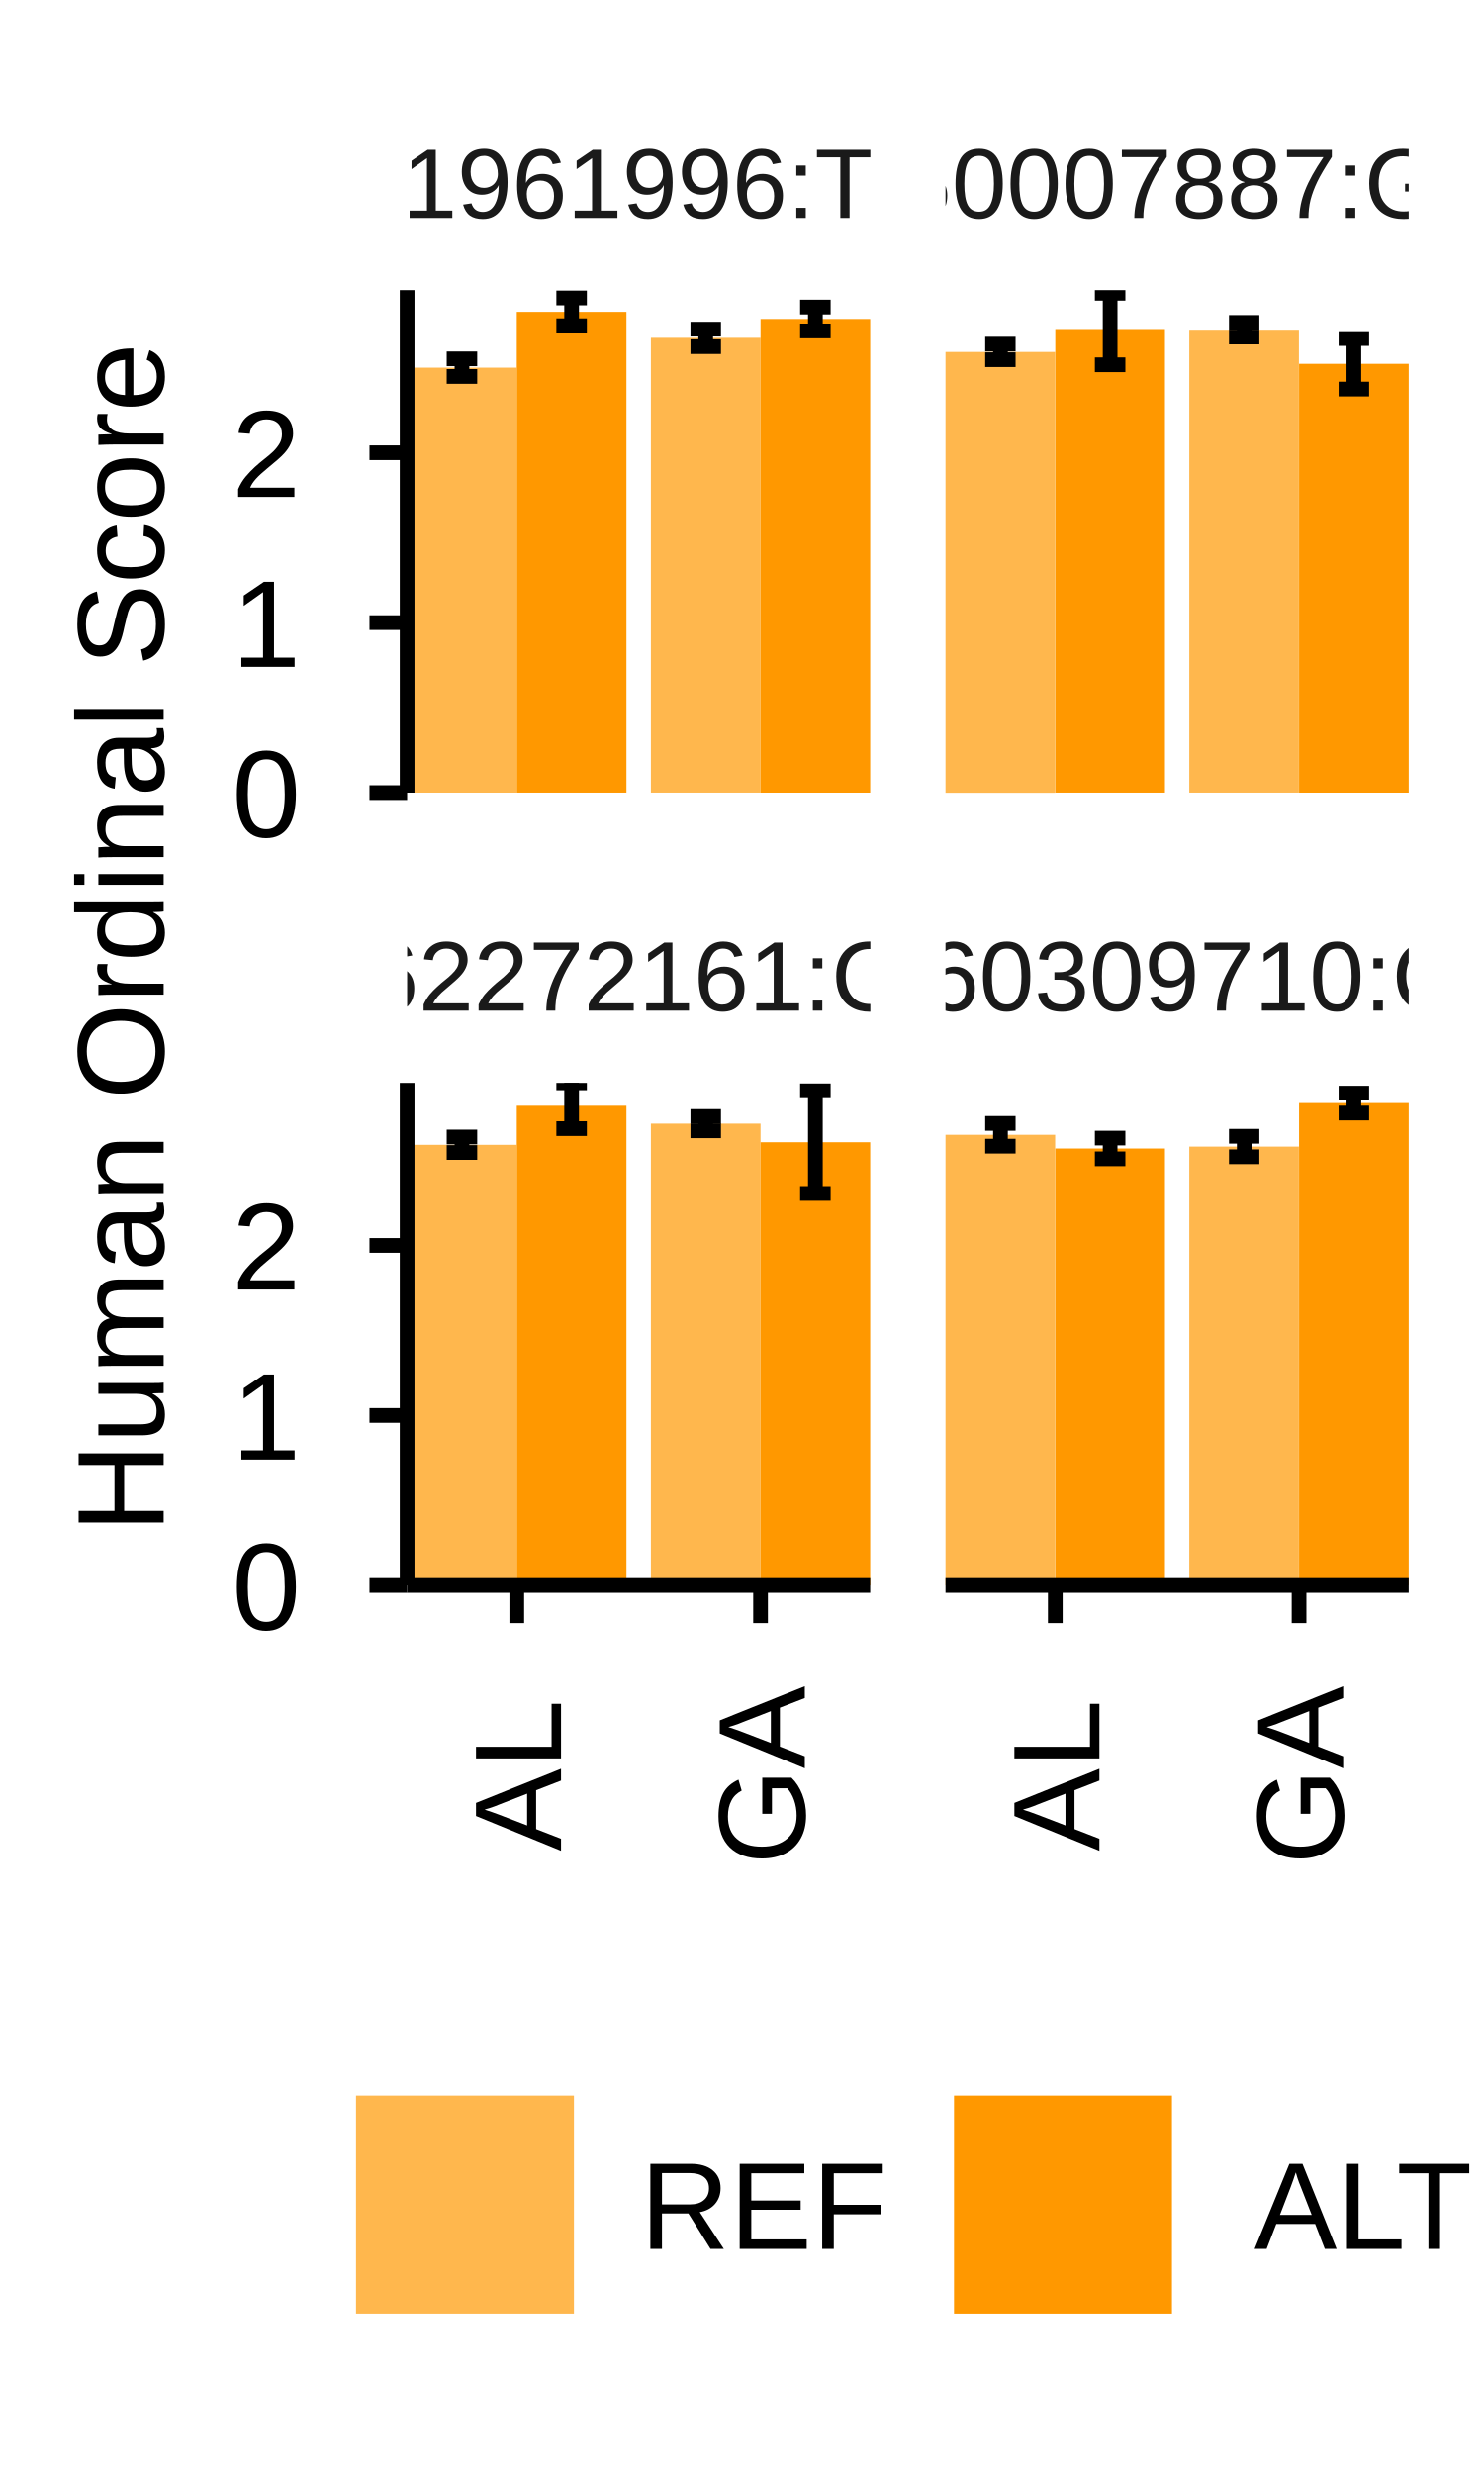
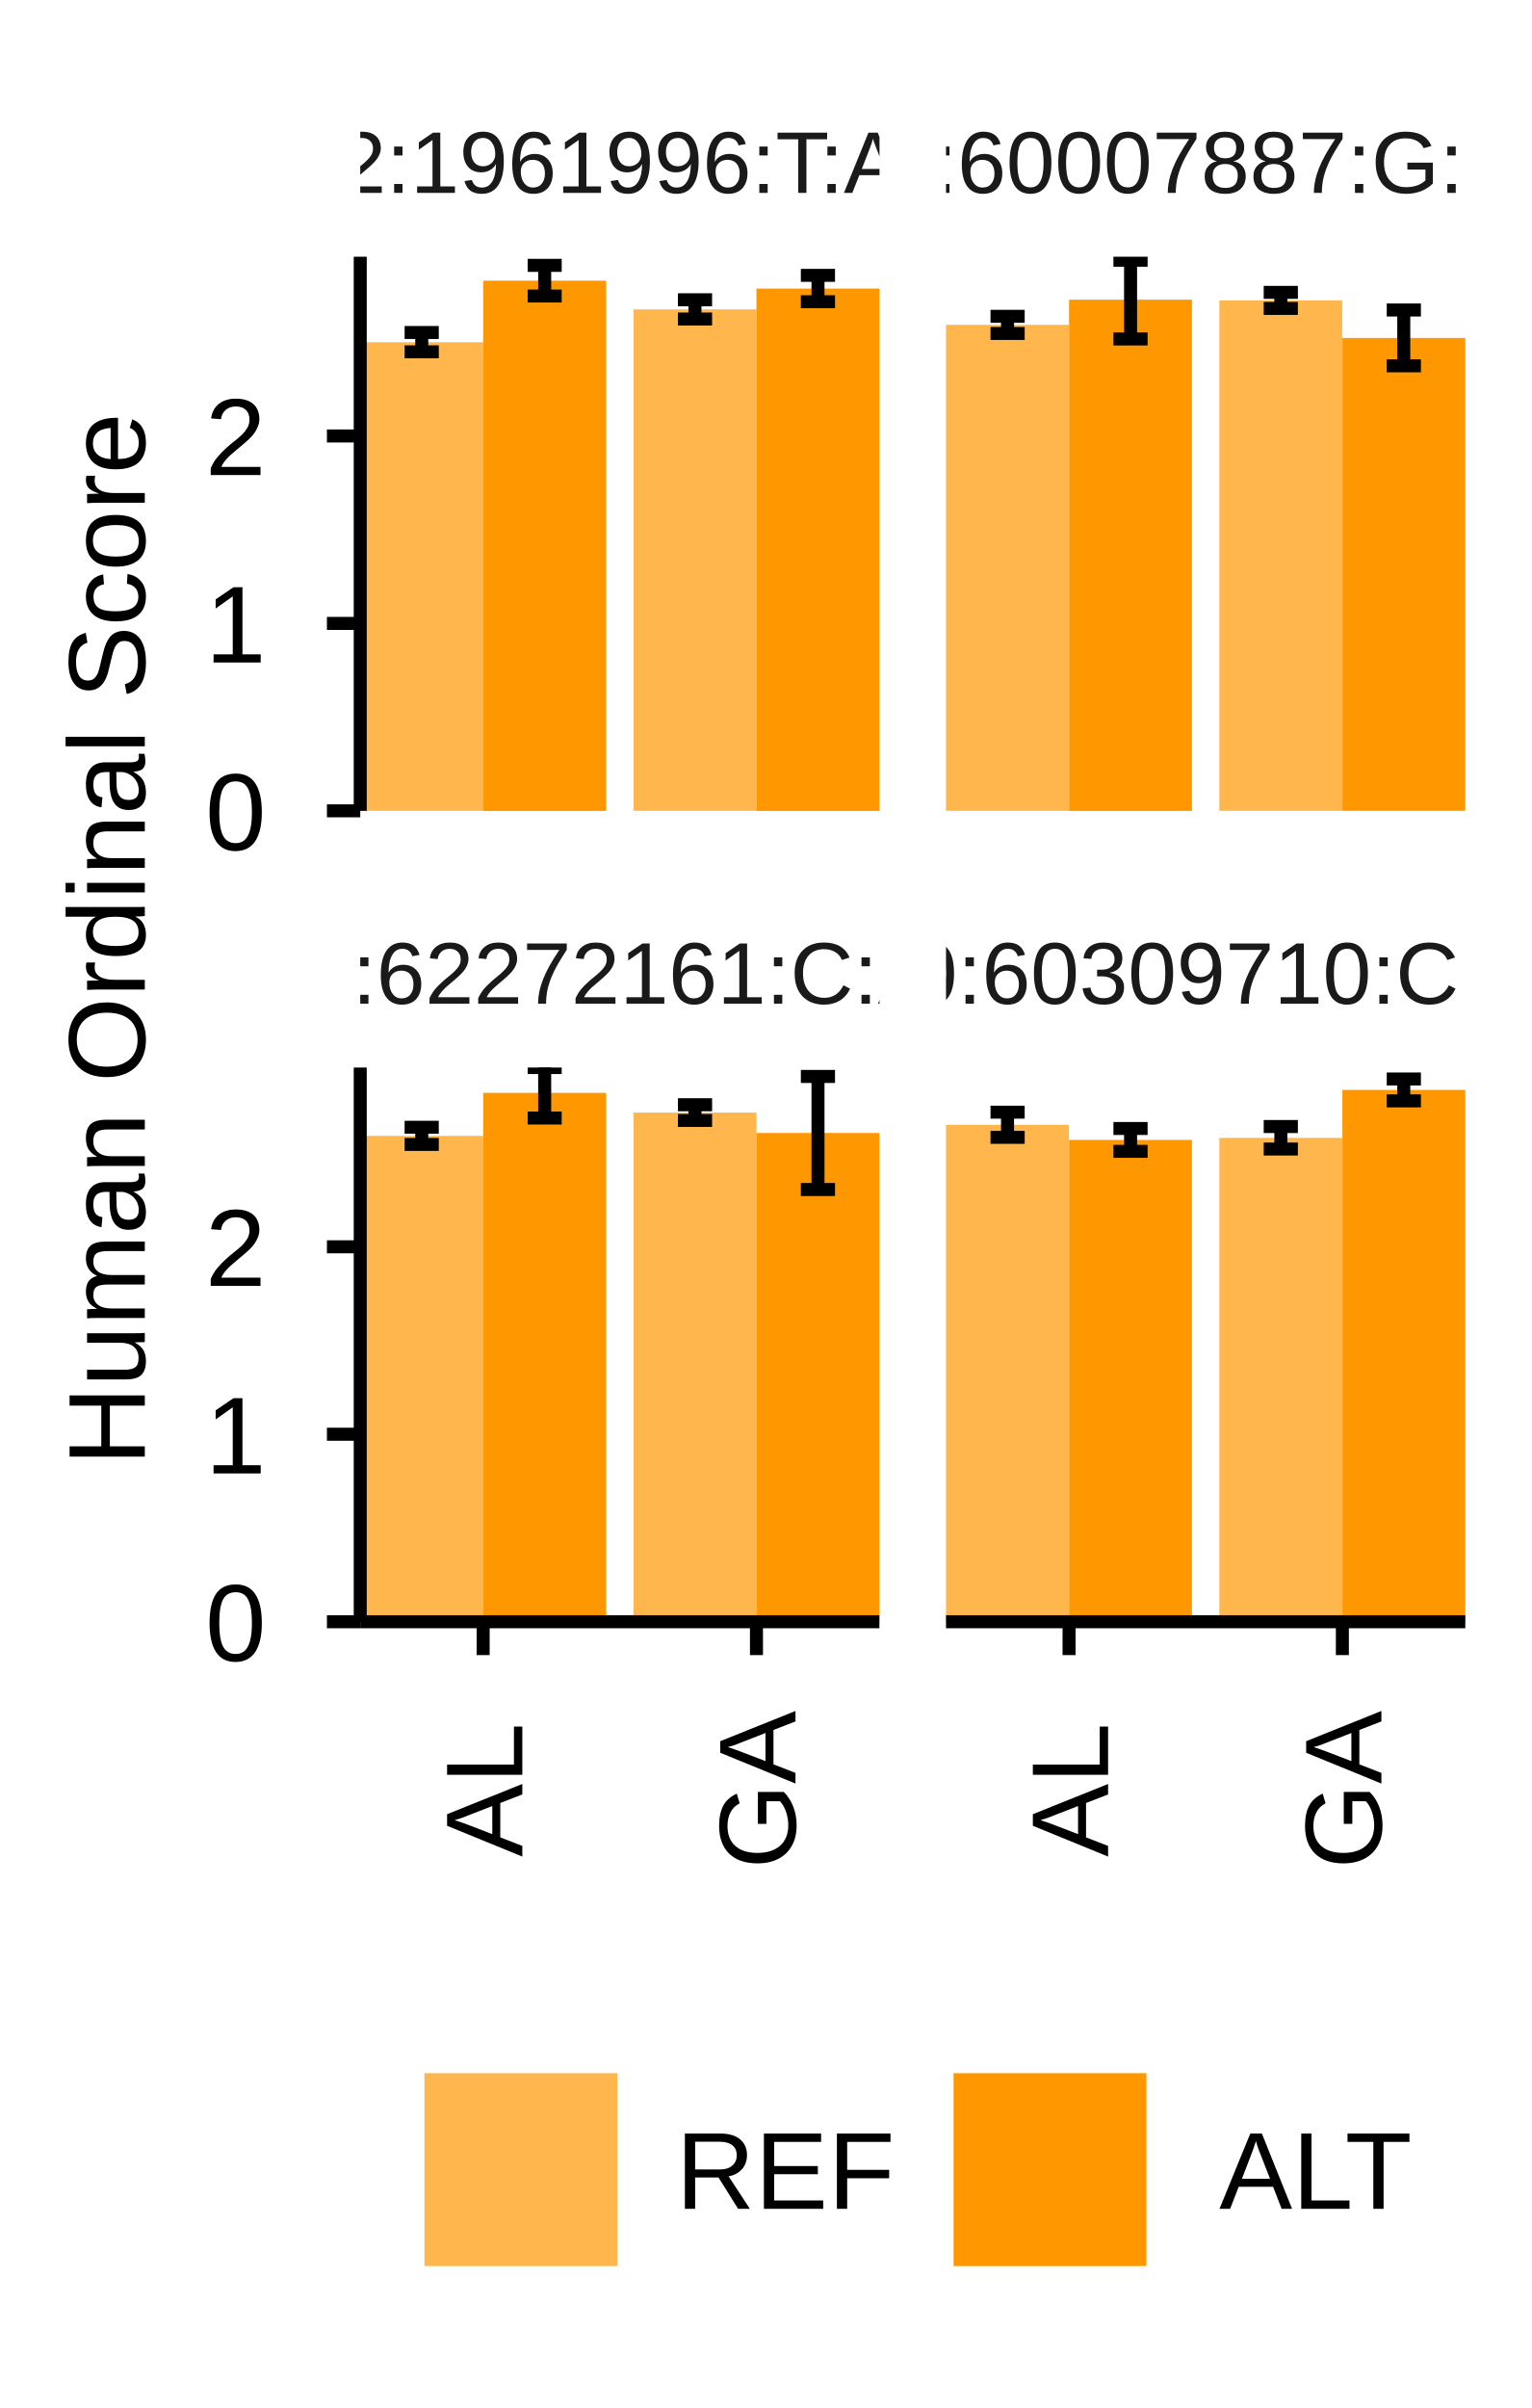
- <svg xmlns="http://www.w3.org/2000/svg" class="svglite" width="108.00pt" height="180.00pt" viewBox="0 0 108.00 180.00">
+ <svg xmlns="http://www.w3.org/2000/svg" class="svglite" width="126.00pt" height="198.00pt" viewBox="0 0 126.00 198.00">
  <defs>
    <style type="text/css">
    .svglite line, .svglite polyline, .svglite polygon, .svglite path, .svglite rect, .svglite circle {
      fill: none;
      stroke: #000000;
      stroke-linecap: round;
      stroke-linejoin: round;
      stroke-miterlimit: 10.00;
    }
    .svglite text {
      white-space: pre;
    }
  </style>
  </defs>
  <rect width="100%" height="100%" style="stroke: none; fill: #FFFFFF;" />
  <defs>
-     <clipPath id="cpMC4wMHwxMDguMDB8MC4wMHwxODAuMDA=">
-       <rect x="0.00" y="0.00" width="108.00" height="180.00" />
+     <clipPath id="cpMC4wMHwxMjYuMDB8MC4wMHwxOTguMDA=">
+       <rect x="0.00" y="0.00" width="126.00" height="198.00" />
    </clipPath>
  </defs>
-   <g clip-path="url(#cpMC4wMHwxMDguMDB8MC4wMHwxODAuMDA=)">
-     <rect x="0.00" y="0" width="108.00" height="180.00" style="stroke-width: 1.07; stroke: none; fill: #FFFFFF;" />
+   <g clip-path="url(#cpMC4wMHwxMjYuMDB8MC4wMHwxOTguMDA=)">
+     <rect x="0.00" y="-0" width="126.00" height="198.00" style="stroke-width: 1.07; stroke: none; fill: #FFFFFF;" />
  </g>
  <defs>
-     <clipPath id="cpMjkuNjN8NjMuMzN8MjEuMTF8NTcuNjc=">
-       <rect x="29.63" y="21.11" width="33.71" height="36.57" />
+     <clipPath id="cpMjkuNjN8NzIuMzN8MjEuMTF8NjYuNjc=">
+       <rect x="29.63" y="21.11" width="42.71" height="45.57" />
    </clipPath>
  </defs>
-   <g clip-path="url(#cpMjkuNjN8NjMuMzN8MjEuMTF8NTcuNjc=)">
-     <rect x="29.63" y="26.75" width="7.98" height="30.92" style="stroke-width: 1.07; stroke: none; stroke-linecap: butt; stroke-linejoin: miter; fill: #FFB74D;" />
-     <rect x="47.37" y="24.58" width="7.98" height="33.09" style="stroke-width: 1.07; stroke: none; stroke-linecap: butt; stroke-linejoin: miter; fill: #FFB74D;" />
-     <rect x="37.61" y="22.69" width="7.98" height="34.98" style="stroke-width: 1.07; stroke: none; stroke-linecap: butt; stroke-linejoin: miter; fill: #FF9800;" />
-     <rect x="55.35" y="23.21" width="7.98" height="34.46" style="stroke-width: 1.07; stroke: none; stroke-linecap: butt; stroke-linejoin: miter; fill: #FF9800;" />
-     <polyline points="32.51,26.11 34.73,26.11 " style="stroke-width: 1.07; stroke-linecap: butt;" />
-     <polyline points="33.62,26.11 33.62,27.39 " style="stroke-width: 1.07; stroke-linecap: butt;" />
-     <polyline points="32.51,27.39 34.73,27.39 " style="stroke-width: 1.07; stroke-linecap: butt;" />
-     <polyline points="50.25,23.95 52.47,23.95 " style="stroke-width: 1.07; stroke-linecap: butt;" />
-     <polyline points="51.36,23.95 51.36,25.22 " style="stroke-width: 1.07; stroke-linecap: butt;" />
-     <polyline points="50.25,25.22 52.47,25.22 " style="stroke-width: 1.07; stroke-linecap: butt;" />
-     <polyline points="40.49,21.68 42.71,21.68 " style="stroke-width: 1.07; stroke-linecap: butt;" />
-     <polyline points="41.60,21.68 41.60,23.70 " style="stroke-width: 1.07; stroke-linecap: butt;" />
-     <polyline points="40.49,23.70 42.71,23.70 " style="stroke-width: 1.07; stroke-linecap: butt;" />
-     <polyline points="58.23,22.34 60.45,22.34 " style="stroke-width: 1.07; stroke-linecap: butt;" />
-     <polyline points="59.34,22.34 59.34,24.08 " style="stroke-width: 1.07; stroke-linecap: butt;" />
-     <polyline points="58.23,24.08 60.45,24.08 " style="stroke-width: 1.07; stroke-linecap: butt;" />
+   <g clip-path="url(#cpMjkuNjN8NzIuMzN8MjEuMTF8NjYuNjc=)">
+     <rect x="29.63" y="28.14" width="10.11" height="38.53" style="stroke-width: 1.07; stroke: none; stroke-linecap: butt; stroke-linejoin: miter; fill: #FFB74D;" />
+     <rect x="52.11" y="25.44" width="10.11" height="41.23" style="stroke-width: 1.07; stroke: none; stroke-linecap: butt; stroke-linejoin: miter; fill: #FFB74D;" />
+     <rect x="39.74" y="23.08" width="10.11" height="43.60" style="stroke-width: 1.07; stroke: none; stroke-linecap: butt; stroke-linejoin: miter; fill: #FF9800;" />
+     <rect x="62.22" y="23.73" width="10.11" height="42.95" style="stroke-width: 1.07; stroke: none; stroke-linecap: butt; stroke-linejoin: miter; fill: #FF9800;" />
+     <polyline points="33.28,27.34 36.09,27.34 " style="stroke-width: 1.07; stroke-linecap: butt;" />
+     <polyline points="34.69,27.34 34.69,28.93 " style="stroke-width: 1.07; stroke-linecap: butt;" />
+     <polyline points="33.28,28.93 36.09,28.93 " style="stroke-width: 1.07; stroke-linecap: butt;" />
+     <polyline points="55.76,24.65 58.57,24.65 " style="stroke-width: 1.07; stroke-linecap: butt;" />
+     <polyline points="57.16,24.65 57.16,26.23 " style="stroke-width: 1.07; stroke-linecap: butt;" />
+     <polyline points="55.76,26.23 58.57,26.23 " style="stroke-width: 1.07; stroke-linecap: butt;" />
+     <polyline points="43.40,21.82 46.20,21.82 " style="stroke-width: 1.07; stroke-linecap: butt;" />
+     <polyline points="44.80,21.82 44.80,24.34 " style="stroke-width: 1.07; stroke-linecap: butt;" />
+     <polyline points="43.40,24.34 46.20,24.34 " style="stroke-width: 1.07; stroke-linecap: butt;" />
+     <polyline points="65.87,22.64 68.68,22.64 " style="stroke-width: 1.07; stroke-linecap: butt;" />
+     <polyline points="67.28,22.64 67.28,24.81 " style="stroke-width: 1.07; stroke-linecap: butt;" />
+     <polyline points="65.87,24.81 68.68,24.81 " style="stroke-width: 1.07; stroke-linecap: butt;" />
  </g>
-   <g clip-path="url(#cpMC4wMHwxMDguMDB8MC4wMHwxODAuMDA=)">
+   <g clip-path="url(#cpMC4wMHwxMjYuMDB8MC4wMHwxOTguMDA=)">
</g>
  <defs>
-     <clipPath id="cpMjkuNjN8NjMuMzN8NzguNzh8MTE1LjM1">
-       <rect x="29.63" y="78.78" width="33.71" height="36.57" />
+     <clipPath id="cpMjkuNjN8NzIuMzN8ODcuNzh8MTMzLjM1">
+       <rect x="29.63" y="87.78" width="42.71" height="45.57" />
    </clipPath>
  </defs>
-   <g clip-path="url(#cpMjkuNjN8NjMuMzN8NzguNzh8MTE1LjM1)">
-     <rect x="29.63" y="83.29" width="7.98" height="32.06" style="stroke-width: 1.07; stroke: none; stroke-linecap: butt; stroke-linejoin: miter; fill: #FFB74D;" />
-     <rect x="47.37" y="81.75" width="7.98" height="33.60" style="stroke-width: 1.07; stroke: none; stroke-linecap: butt; stroke-linejoin: miter; fill: #FFB74D;" />
-     <rect x="37.61" y="80.45" width="7.98" height="34.90" style="stroke-width: 1.07; stroke: none; stroke-linecap: butt; stroke-linejoin: miter; fill: #FF9800;" />
-     <rect x="55.35" y="83.10" width="7.98" height="32.25" style="stroke-width: 1.07; stroke: none; stroke-linecap: butt; stroke-linejoin: miter; fill: #FF9800;" />
-     <polyline points="32.51,82.72 34.73,82.72 " style="stroke-width: 1.07; stroke-linecap: butt;" />
-     <polyline points="33.62,82.72 33.62,83.85 " style="stroke-width: 1.07; stroke-linecap: butt;" />
-     <polyline points="32.51,83.85 34.73,83.85 " style="stroke-width: 1.07; stroke-linecap: butt;" />
-     <polyline points="50.25,81.23 52.47,81.23 " style="stroke-width: 1.07; stroke-linecap: butt;" />
-     <polyline points="51.36,81.23 51.36,82.27 " style="stroke-width: 1.07; stroke-linecap: butt;" />
-     <polyline points="50.25,82.27 52.47,82.27 " style="stroke-width: 1.07; stroke-linecap: butt;" />
-     <polyline points="40.49,78.78 42.71,78.78 " style="stroke-width: 1.07; stroke-linecap: butt;" />
-     <polyline points="41.60,78.78 41.60,82.11 " style="stroke-width: 1.07; stroke-linecap: butt;" />
-     <polyline points="40.49,82.11 42.71,82.11 " style="stroke-width: 1.07; stroke-linecap: butt;" />
-     <polyline points="58.23,79.36 60.45,79.36 " style="stroke-width: 1.07; stroke-linecap: butt;" />
-     <polyline points="59.34,79.36 59.34,86.83 " style="stroke-width: 1.07; stroke-linecap: butt;" />
-     <polyline points="58.23,86.83 60.45,86.83 " style="stroke-width: 1.07; stroke-linecap: butt;" />
+   <g clip-path="url(#cpMjkuNjN8NzIuMzN8ODcuNzh8MTMzLjM1)">
+     <rect x="29.63" y="93.40" width="10.11" height="39.95" style="stroke-width: 1.07; stroke: none; stroke-linecap: butt; stroke-linejoin: miter; fill: #FFB74D;" />
+     <rect x="52.11" y="91.48" width="10.11" height="41.86" style="stroke-width: 1.07; stroke: none; stroke-linecap: butt; stroke-linejoin: miter; fill: #FFB74D;" />
+     <rect x="39.74" y="89.86" width="10.11" height="43.49" style="stroke-width: 1.07; stroke: none; stroke-linecap: butt; stroke-linejoin: miter; fill: #FF9800;" />
+     <rect x="62.22" y="93.16" width="10.11" height="40.19" style="stroke-width: 1.07; stroke: none; stroke-linecap: butt; stroke-linejoin: miter; fill: #FF9800;" />
+     <polyline points="33.28,92.69 36.09,92.69 " style="stroke-width: 1.07; stroke-linecap: butt;" />
+     <polyline points="34.69,92.69 34.69,94.10 " style="stroke-width: 1.07; stroke-linecap: butt;" />
+     <polyline points="33.28,94.10 36.09,94.10 " style="stroke-width: 1.07; stroke-linecap: butt;" />
+     <polyline points="55.76,90.84 58.57,90.84 " style="stroke-width: 1.07; stroke-linecap: butt;" />
+     <polyline points="57.16,90.84 57.16,92.13 " style="stroke-width: 1.07; stroke-linecap: butt;" />
+     <polyline points="55.76,92.13 58.57,92.13 " style="stroke-width: 1.07; stroke-linecap: butt;" />
+     <polyline points="43.40,87.78 46.20,87.78 " style="stroke-width: 1.07; stroke-linecap: butt;" />
+     <polyline points="44.80,87.78 44.80,91.93 " style="stroke-width: 1.07; stroke-linecap: butt;" />
+     <polyline points="43.40,91.93 46.20,91.93 " style="stroke-width: 1.07; stroke-linecap: butt;" />
+     <polyline points="65.87,88.51 68.68,88.51 " style="stroke-width: 1.07; stroke-linecap: butt;" />
+     <polyline points="67.28,88.51 67.28,97.81 " style="stroke-width: 1.07; stroke-linecap: butt;" />
+     <polyline points="65.87,97.81 68.68,97.81 " style="stroke-width: 1.07; stroke-linecap: butt;" />
  </g>
-   <g clip-path="url(#cpMC4wMHwxMDguMDB8MC4wMHwxODAuMDA=)">
+   <g clip-path="url(#cpMC4wMHwxMjYuMDB8MC4wMHwxOTguMDA=)">
</g>
  <defs>
-     <clipPath id="cpNjguODF8MTAyLjUyfDIxLjExfDU3LjY3">
-       <rect x="68.81" y="21.11" width="33.71" height="36.57" />
+     <clipPath id="cpNzcuODF8MTIwLjUyfDIxLjExfDY2LjY3">
+       <rect x="77.81" y="21.11" width="42.71" height="45.57" />
    </clipPath>
  </defs>
-   <g clip-path="url(#cpNjguODF8MTAyLjUyfDIxLjExfDU3LjY3)">
-     <rect x="68.81" y="25.61" width="7.98" height="32.07" style="stroke-width: 1.07; stroke: none; stroke-linecap: butt; stroke-linejoin: miter; fill: #FFB74D;" />
-     <rect x="86.55" y="23.99" width="7.98" height="33.68" style="stroke-width: 1.07; stroke: none; stroke-linecap: butt; stroke-linejoin: miter; fill: #FFB74D;" />
-     <rect x="76.80" y="23.94" width="7.98" height="33.73" style="stroke-width: 1.07; stroke: none; stroke-linecap: butt; stroke-linejoin: miter; fill: #FF9800;" />
-     <rect x="94.54" y="26.47" width="7.98" height="31.20" style="stroke-width: 1.07; stroke: none; stroke-linecap: butt; stroke-linejoin: miter; fill: #FF9800;" />
-     <polyline points="71.70,25.04 73.91,25.04 " style="stroke-width: 1.07; stroke-linecap: butt;" />
-     <polyline points="72.81,25.04 72.81,26.17 " style="stroke-width: 1.07; stroke-linecap: butt;" />
-     <polyline points="71.70,26.17 73.91,26.17 " style="stroke-width: 1.07; stroke-linecap: butt;" />
-     <polyline points="89.44,23.46 91.65,23.46 " style="stroke-width: 1.07; stroke-linecap: butt;" />
-     <polyline points="90.55,23.46 90.55,24.52 " style="stroke-width: 1.07; stroke-linecap: butt;" />
-     <polyline points="89.44,24.52 91.65,24.52 " style="stroke-width: 1.07; stroke-linecap: butt;" />
-     <polyline points="79.68,21.34 81.90,21.34 " style="stroke-width: 1.07; stroke-linecap: butt;" />
-     <polyline points="80.79,21.34 80.79,26.54 " style="stroke-width: 1.07; stroke-linecap: butt;" />
-     <polyline points="79.68,26.54 81.90,26.54 " style="stroke-width: 1.07; stroke-linecap: butt;" />
-     <polyline points="97.42,24.63 99.64,24.63 " style="stroke-width: 1.07; stroke-linecap: butt;" />
-     <polyline points="98.53,24.63 98.53,28.31 " style="stroke-width: 1.07; stroke-linecap: butt;" />
-     <polyline points="97.42,28.31 99.64,28.31 " style="stroke-width: 1.07; stroke-linecap: butt;" />
+   <g clip-path="url(#cpNzcuODF8MTIwLjUyfDIxLjExfDY2LjY3)">
+     <rect x="77.81" y="26.71" width="10.11" height="39.96" style="stroke-width: 1.07; stroke: none; stroke-linecap: butt; stroke-linejoin: miter; fill: #FFB74D;" />
+     <rect x="100.29" y="24.70" width="10.11" height="41.97" style="stroke-width: 1.07; stroke: none; stroke-linecap: butt; stroke-linejoin: miter; fill: #FFB74D;" />
+     <rect x="87.93" y="24.64" width="10.11" height="42.04" style="stroke-width: 1.07; stroke: none; stroke-linecap: butt; stroke-linejoin: miter; fill: #FF9800;" />
+     <rect x="110.41" y="27.79" width="10.11" height="38.88" style="stroke-width: 1.07; stroke: none; stroke-linecap: butt; stroke-linejoin: miter; fill: #FF9800;" />
+     <polyline points="81.47,26.01 84.28,26.01 " style="stroke-width: 1.07; stroke-linecap: butt;" />
+     <polyline points="82.87,26.01 82.87,27.42 " style="stroke-width: 1.07; stroke-linecap: butt;" />
+     <polyline points="81.47,27.42 84.28,27.42 " style="stroke-width: 1.07; stroke-linecap: butt;" />
+     <polyline points="103.94,24.04 106.75,24.04 " style="stroke-width: 1.07; stroke-linecap: butt;" />
+     <polyline points="105.35,24.04 105.35,25.36 " style="stroke-width: 1.07; stroke-linecap: butt;" />
+     <polyline points="103.94,25.36 106.75,25.36 " style="stroke-width: 1.07; stroke-linecap: butt;" />
+     <polyline points="91.58,21.40 94.39,21.40 " style="stroke-width: 1.07; stroke-linecap: butt;" />
+     <polyline points="92.99,21.40 92.99,27.87 " style="stroke-width: 1.07; stroke-linecap: butt;" />
+     <polyline points="91.58,27.87 94.39,27.87 " style="stroke-width: 1.07; stroke-linecap: butt;" />
+     <polyline points="114.06,25.49 116.87,25.49 " style="stroke-width: 1.07; stroke-linecap: butt;" />
+     <polyline points="115.46,25.49 115.46,30.08 " style="stroke-width: 1.07; stroke-linecap: butt;" />
+     <polyline points="114.06,30.08 116.87,30.08 " style="stroke-width: 1.07; stroke-linecap: butt;" />
  </g>
-   <g clip-path="url(#cpMC4wMHwxMDguMDB8MC4wMHwxODAuMDA=)">
+   <g clip-path="url(#cpMC4wMHwxMjYuMDB8MC4wMHwxOTguMDA=)">
</g>
  <defs>
-     <clipPath id="cpNjguODF8MTAyLjUyfDc4Ljc4fDExNS4zNQ==">
-       <rect x="68.81" y="78.78" width="33.71" height="36.57" />
+     <clipPath id="cpNzcuODF8MTIwLjUyfDg3Ljc4fDEzMy4zNQ==">
+       <rect x="77.81" y="87.78" width="42.71" height="45.57" />
    </clipPath>
  </defs>
-   <g clip-path="url(#cpNjguODF8MTAyLjUyfDc4Ljc4fDExNS4zNQ==)">
-     <rect x="68.81" y="82.56" width="7.98" height="32.79" style="stroke-width: 1.07; stroke: none; stroke-linecap: butt; stroke-linejoin: miter; fill: #FFB74D;" />
-     <rect x="86.55" y="83.42" width="7.98" height="31.93" style="stroke-width: 1.07; stroke: none; stroke-linecap: butt; stroke-linejoin: miter; fill: #FFB74D;" />
-     <rect x="76.80" y="83.56" width="7.98" height="31.79" style="stroke-width: 1.07; stroke: none; stroke-linecap: butt; stroke-linejoin: miter; fill: #FF9800;" />
-     <rect x="94.54" y="80.25" width="7.98" height="35.09" style="stroke-width: 1.07; stroke: none; stroke-linecap: butt; stroke-linejoin: miter; fill: #FF9800;" />
-     <polyline points="71.70,81.73 73.91,81.73 " style="stroke-width: 1.07; stroke-linecap: butt;" />
-     <polyline points="72.81,81.73 72.81,83.39 " style="stroke-width: 1.07; stroke-linecap: butt;" />
-     <polyline points="71.70,83.39 73.91,83.39 " style="stroke-width: 1.07; stroke-linecap: butt;" />
-     <polyline points="89.44,82.67 91.65,82.67 " style="stroke-width: 1.07; stroke-linecap: butt;" />
-     <polyline points="90.55,82.67 90.55,84.16 " style="stroke-width: 1.07; stroke-linecap: butt;" />
-     <polyline points="89.44,84.16 91.65,84.16 " style="stroke-width: 1.07; stroke-linecap: butt;" />
-     <polyline points="79.68,82.80 81.90,82.80 " style="stroke-width: 1.07; stroke-linecap: butt;" />
-     <polyline points="80.79,82.80 80.79,84.31 " style="stroke-width: 1.07; stroke-linecap: butt;" />
-     <polyline points="79.68,84.31 81.90,84.31 " style="stroke-width: 1.07; stroke-linecap: butt;" />
-     <polyline points="97.42,79.53 99.64,79.53 " style="stroke-width: 1.07; stroke-linecap: butt;" />
-     <polyline points="98.53,79.53 98.53,80.98 " style="stroke-width: 1.07; stroke-linecap: butt;" />
-     <polyline points="97.42,80.98 99.64,80.98 " style="stroke-width: 1.07; stroke-linecap: butt;" />
+   <g clip-path="url(#cpNzcuODF8MTIwLjUyfDg3Ljc4fDEzMy4zNQ==)">
+     <rect x="77.81" y="92.49" width="10.11" height="40.86" style="stroke-width: 1.07; stroke: none; stroke-linecap: butt; stroke-linejoin: miter; fill: #FFB74D;" />
+     <rect x="100.29" y="93.56" width="10.11" height="39.79" style="stroke-width: 1.07; stroke: none; stroke-linecap: butt; stroke-linejoin: miter; fill: #FFB74D;" />
+     <rect x="87.93" y="93.73" width="10.11" height="39.61" style="stroke-width: 1.07; stroke: none; stroke-linecap: butt; stroke-linejoin: miter; fill: #FF9800;" />
+     <rect x="110.41" y="89.62" width="10.11" height="43.73" style="stroke-width: 1.07; stroke: none; stroke-linecap: butt; stroke-linejoin: miter; fill: #FF9800;" />
+     <polyline points="81.47,91.45 84.28,91.45 " style="stroke-width: 1.07; stroke-linecap: butt;" />
+     <polyline points="82.87,91.45 82.87,93.52 " style="stroke-width: 1.07; stroke-linecap: butt;" />
+     <polyline points="81.47,93.52 84.28,93.52 " style="stroke-width: 1.07; stroke-linecap: butt;" />
+     <polyline points="103.94,92.63 106.75,92.63 " style="stroke-width: 1.07; stroke-linecap: butt;" />
+     <polyline points="105.35,92.63 105.35,94.48 " style="stroke-width: 1.07; stroke-linecap: butt;" />
+     <polyline points="103.94,94.48 106.75,94.48 " style="stroke-width: 1.07; stroke-linecap: butt;" />
+     <polyline points="91.58,92.79 94.39,92.79 " style="stroke-width: 1.07; stroke-linecap: butt;" />
+     <polyline points="92.99,92.79 92.99,94.67 " style="stroke-width: 1.07; stroke-linecap: butt;" />
+     <polyline points="91.58,94.67 94.39,94.67 " style="stroke-width: 1.07; stroke-linecap: butt;" />
+     <polyline points="114.06,88.72 116.87,88.72 " style="stroke-width: 1.07; stroke-linecap: butt;" />
+     <polyline points="115.46,88.72 115.46,90.52 " style="stroke-width: 1.07; stroke-linecap: butt;" />
+     <polyline points="114.06,90.52 116.87,90.52 " style="stroke-width: 1.07; stroke-linecap: butt;" />
  </g>
-   <g clip-path="url(#cpMC4wMHwxMDguMDB8MC4wMHwxODAuMDA=)">
+   <g clip-path="url(#cpMC4wMHwxMjYuMDB8MC4wMHwxOTguMDA=)">
</g>
  <defs>
-     <clipPath id="cpMjkuNjN8NjMuMzN8NjMuMTV8NzguNzg=">
-       <rect x="29.63" y="63.15" width="33.71" height="15.63" />
+     <clipPath id="cpMjkuNjN8NzIuMzN8NzIuMTV8ODcuNzg=">
+       <rect x="29.63" y="72.15" width="42.71" height="15.63" />
    </clipPath>
  </defs>
-   <g clip-path="url(#cpMjkuNjN8NjMuMzN8NjMuMTV8NzguNzg=)">
-     <text x="46.48" y="73.53" text-anchor="middle" style="font-size: 7.20px;fill: #1A1A1A; font-family: &quot;Liberation Sans&quot;;" textLength="51.93px" lengthAdjust="spacingAndGlyphs">9:62272161:C:A</text>
+   <g clip-path="url(#cpMjkuNjN8NzIuMzN8NzIuMTV8ODcuNzg=)">
+     <text x="50.98" y="82.53" text-anchor="middle" style="font-size: 7.20px;fill: #1A1A1A; font-family: &quot;Liberation Sans&quot;;" textLength="51.93px" lengthAdjust="spacingAndGlyphs">9:62272161:C:A</text>
  </g>
-   <g clip-path="url(#cpMC4wMHwxMDguMDB8MC4wMHwxODAuMDA=)">
+   <g clip-path="url(#cpMC4wMHwxMjYuMDB8MC4wMHwxOTguMDA=)">
</g>
  <defs>
-     <clipPath id="cpNjguODF8MTAyLjUyfDYzLjE1fDc4Ljc4">
-       <rect x="68.81" y="63.15" width="33.71" height="15.63" />
+     <clipPath id="cpNzcuODF8MTIwLjUyfDcyLjE1fDg3Ljc4">
+       <rect x="77.81" y="72.15" width="42.71" height="15.63" />
    </clipPath>
  </defs>
-   <g clip-path="url(#cpNjguODF8MTAyLjUyfDYzLjE1fDc4Ljc4)">
-     <text x="85.67" y="73.53" text-anchor="middle" style="font-size: 7.20px;fill: #1A1A1A; font-family: &quot;Liberation Sans&quot;;" textLength="56.68px" lengthAdjust="spacingAndGlyphs">10:60309710:C:G</text>
+   <g clip-path="url(#cpNzcuODF8MTIwLjUyfDcyLjE1fDg3Ljc4)">
+     <text x="99.17" y="82.53" text-anchor="middle" style="font-size: 7.20px;fill: #1A1A1A; font-family: &quot;Liberation Sans&quot;;" textLength="56.68px" lengthAdjust="spacingAndGlyphs">10:60309710:C:G</text>
  </g>
-   <g clip-path="url(#cpMC4wMHwxMDguMDB8MC4wMHwxODAuMDA=)">
+   <g clip-path="url(#cpMC4wMHwxMjYuMDB8MC4wMHwxOTguMDA=)">
</g>
  <defs>
-     <clipPath id="cpMjkuNjN8NjMuMzN8NS40OHwyMS4xMQ==">
-       <rect x="29.63" y="5.48" width="33.71" height="15.63" />
+     <clipPath id="cpMjkuNjN8NzIuMzN8NS40OHwyMS4xMQ==">
+       <rect x="29.63" y="5.48" width="42.71" height="15.63" />
    </clipPath>
  </defs>
-   <g clip-path="url(#cpMjkuNjN8NjMuMzN8NS40OHwyMS4xMQ==)">
-     <text x="46.48" y="15.86" text-anchor="middle" style="font-size: 7.20px;fill: #1A1A1A; font-family: &quot;Liberation Sans&quot;;" textLength="47.27px" lengthAdjust="spacingAndGlyphs">2:1961996:T:A</text>
+   <g clip-path="url(#cpMjkuNjN8NzIuMzN8NS40OHwyMS4xMQ==)">
+     <text x="50.98" y="15.86" text-anchor="middle" style="font-size: 7.20px;fill: #1A1A1A; font-family: &quot;Liberation Sans&quot;;" textLength="47.27px" lengthAdjust="spacingAndGlyphs">2:1961996:T:A</text>
  </g>
-   <g clip-path="url(#cpMC4wMHwxMDguMDB8MC4wMHwxODAuMDA=)">
+   <g clip-path="url(#cpMC4wMHwxMjYuMDB8MC4wMHwxOTguMDA=)">
</g>
  <defs>
-     <clipPath id="cpNjguODF8MTAyLjUyfDUuNDh8MjEuMTE=">
-       <rect x="68.81" y="5.48" width="33.71" height="15.63" />
+     <clipPath id="cpNzcuODF8MTIwLjUyfDUuNDh8MjEuMTE=">
+       <rect x="77.81" y="5.48" width="42.71" height="15.63" />
    </clipPath>
  </defs>
-   <g clip-path="url(#cpNjguODF8MTAyLjUyfDUuNDh8MjEuMTE=)">
-     <text x="85.67" y="15.86" text-anchor="middle" style="font-size: 7.20px;fill: #1A1A1A; font-family: &quot;Liberation Sans&quot;;" textLength="52.57px" lengthAdjust="spacingAndGlyphs">5:60007887:G:C</text>
+   <g clip-path="url(#cpNzcuODF8MTIwLjUyfDUuNDh8MjEuMTE=)">
+     <text x="99.17" y="15.86" text-anchor="middle" style="font-size: 7.20px;fill: #1A1A1A; font-family: &quot;Liberation Sans&quot;;" textLength="52.57px" lengthAdjust="spacingAndGlyphs">5:60007887:G:C</text>
  </g>
-   <g clip-path="url(#cpMC4wMHwxMDguMDB8MC4wMHwxODAuMDA=)">
-     <polyline points="29.63,115.35 63.33,115.35 " style="stroke-width: 1.07; stroke-linecap: butt;" />
-     <polyline points="37.61,118.09 37.61,115.35 " style="stroke-width: 1.07; stroke-linecap: butt;" />
-     <polyline points="55.35,118.09 55.35,115.35 " style="stroke-width: 1.07; stroke-linecap: butt;" />
-     <text transform="translate(40.83,129.17) rotate(-90)" text-anchor="middle" style="font-size: 9.00px; font-family: &quot;Liberation Sans&quot;;" textLength="10.47px" lengthAdjust="spacingAndGlyphs">AL</text>
-     <text transform="translate(58.57,129.17) rotate(-90)" text-anchor="middle" style="font-size: 9.00px; font-family: &quot;Liberation Sans&quot;;" textLength="12.30px" lengthAdjust="spacingAndGlyphs">GA</text>
-     <polyline points="68.81,115.35 102.52,115.35 " style="stroke-width: 1.07; stroke-linecap: butt;" />
-     <polyline points="76.80,118.09 76.80,115.35 " style="stroke-width: 1.07; stroke-linecap: butt;" />
-     <polyline points="94.54,118.09 94.54,115.35 " style="stroke-width: 1.07; stroke-linecap: butt;" />
-     <text transform="translate(80.01,129.17) rotate(-90)" text-anchor="middle" style="font-size: 9.00px; font-family: &quot;Liberation Sans&quot;;" textLength="10.47px" lengthAdjust="spacingAndGlyphs">AL</text>
-     <text transform="translate(97.75,129.17) rotate(-90)" text-anchor="middle" style="font-size: 9.00px; font-family: &quot;Liberation Sans&quot;;" textLength="12.30px" lengthAdjust="spacingAndGlyphs">GA</text>
-     <polyline points="29.63,57.67 29.63,21.11 " style="stroke-width: 1.07; stroke-linecap: butt;" />
-     <text x="19.38" y="60.89" text-anchor="middle" style="font-size: 9.00px; font-family: &quot;Liberation Sans&quot;;" textLength="5.15px" lengthAdjust="spacingAndGlyphs">0</text>
-     <text x="19.38" y="48.52" text-anchor="middle" style="font-size: 9.00px; font-family: &quot;Liberation Sans&quot;;" textLength="5.15px" lengthAdjust="spacingAndGlyphs">1</text>
-     <text x="19.38" y="36.15" text-anchor="middle" style="font-size: 9.00px; font-family: &quot;Liberation Sans&quot;;" textLength="5.15px" lengthAdjust="spacingAndGlyphs">2</text>
-     <polyline points="26.89,57.67 29.63,57.67 " style="stroke-width: 1.07; stroke-linecap: butt;" />
-     <polyline points="26.89,45.30 29.63,45.30 " style="stroke-width: 1.07; stroke-linecap: butt;" />
-     <polyline points="26.89,32.94 29.63,32.94 " style="stroke-width: 1.07; stroke-linecap: butt;" />
-     <polyline points="29.63,115.35 29.63,78.78 " style="stroke-width: 1.07; stroke-linecap: butt;" />
-     <text x="19.38" y="118.56" text-anchor="middle" style="font-size: 9.00px; font-family: &quot;Liberation Sans&quot;;" textLength="5.15px" lengthAdjust="spacingAndGlyphs">0</text>
-     <text x="19.38" y="106.19" text-anchor="middle" style="font-size: 9.00px; font-family: &quot;Liberation Sans&quot;;" textLength="5.15px" lengthAdjust="spacingAndGlyphs">1</text>
-     <text x="19.38" y="93.82" text-anchor="middle" style="font-size: 9.00px; font-family: &quot;Liberation Sans&quot;;" textLength="5.15px" lengthAdjust="spacingAndGlyphs">2</text>
-     <polyline points="26.89,115.35 29.63,115.35 " style="stroke-width: 1.07; stroke-linecap: butt;" />
-     <polyline points="26.89,102.98 29.63,102.98 " style="stroke-width: 1.07; stroke-linecap: butt;" />
-     <polyline points="26.89,90.61 29.63,90.61 " style="stroke-width: 1.07; stroke-linecap: butt;" />
-     <text transform="translate(11.91,68.23) rotate(-90)" text-anchor="middle" style="font-size: 9.00px; font-family: &quot;Liberation Sans&quot;;" textLength="90.98px" lengthAdjust="spacingAndGlyphs">Human Ordinal Score</text>
-     <rect x="25.91" y="152.47" width="15.86" height="15.86" style="stroke-width: 1.07; stroke: none; stroke-linecap: butt; stroke-linejoin: miter; fill: #FFB74D;" />
-     <rect x="69.43" y="152.47" width="15.86" height="15.86" style="stroke-width: 1.07; stroke: none; stroke-linecap: butt; stroke-linejoin: miter; fill: #FF9800;" />
-     <text x="55.60" y="163.62" text-anchor="middle" style="font-size: 9.00px; font-family: &quot;Liberation Sans&quot;;" textLength="15.28px" lengthAdjust="spacingAndGlyphs">REF</text>
-     <text x="99.21" y="163.62" text-anchor="middle" style="font-size: 9.00px; font-family: &quot;Liberation Sans&quot;;" textLength="15.47px" lengthAdjust="spacingAndGlyphs">ALT</text>
+   <g clip-path="url(#cpMC4wMHwxMjYuMDB8MC4wMHwxOTguMDA=)">
+     <polyline points="29.63,133.35 72.33,133.35 " style="stroke-width: 1.07; stroke-linecap: butt;" />
+     <polyline points="39.74,136.09 39.74,133.35 " style="stroke-width: 1.07; stroke-linecap: butt;" />
+     <polyline points="62.22,136.09 62.22,133.35 " style="stroke-width: 1.07; stroke-linecap: butt;" />
+     <text transform="translate(42.96,147.17) rotate(-90)" text-anchor="middle" style="font-size: 9.00px; font-family: &quot;Liberation Sans&quot;;" textLength="10.47px" lengthAdjust="spacingAndGlyphs">AL</text>
+     <text transform="translate(65.43,147.17) rotate(-90)" text-anchor="middle" style="font-size: 9.00px; font-family: &quot;Liberation Sans&quot;;" textLength="12.30px" lengthAdjust="spacingAndGlyphs">GA</text>
+     <polyline points="77.81,133.35 120.52,133.35 " style="stroke-width: 1.07; stroke-linecap: butt;" />
+     <polyline points="87.93,136.09 87.93,133.35 " style="stroke-width: 1.07; stroke-linecap: butt;" />
+     <polyline points="110.41,136.09 110.41,133.35 " style="stroke-width: 1.07; stroke-linecap: butt;" />
+     <text transform="translate(91.14,147.17) rotate(-90)" text-anchor="middle" style="font-size: 9.00px; font-family: &quot;Liberation Sans&quot;;" textLength="10.47px" lengthAdjust="spacingAndGlyphs">AL</text>
+     <text transform="translate(113.62,147.17) rotate(-90)" text-anchor="middle" style="font-size: 9.00px; font-family: &quot;Liberation Sans&quot;;" textLength="12.30px" lengthAdjust="spacingAndGlyphs">GA</text>
+     <polyline points="29.63,66.67 29.63,21.11 " style="stroke-width: 1.07; stroke-linecap: butt;" />
+     <text x="19.38" y="69.89" text-anchor="middle" style="font-size: 9.00px; font-family: &quot;Liberation Sans&quot;;" textLength="5.15px" lengthAdjust="spacingAndGlyphs">0</text>
+     <text x="19.38" y="54.47" text-anchor="middle" style="font-size: 9.00px; font-family: &quot;Liberation Sans&quot;;" textLength="5.15px" lengthAdjust="spacingAndGlyphs">1</text>
+     <text x="19.38" y="39.06" text-anchor="middle" style="font-size: 9.00px; font-family: &quot;Liberation Sans&quot;;" textLength="5.15px" lengthAdjust="spacingAndGlyphs">2</text>
+     <polyline points="26.89,66.67 29.63,66.67 " style="stroke-width: 1.07; stroke-linecap: butt;" />
+     <polyline points="26.89,51.26 29.63,51.26 " style="stroke-width: 1.07; stroke-linecap: butt;" />
+     <polyline points="26.89,35.85 29.63,35.85 " style="stroke-width: 1.07; stroke-linecap: butt;" />
+     <polyline points="29.63,133.35 29.63,87.78 " style="stroke-width: 1.07; stroke-linecap: butt;" />
+     <text x="19.38" y="136.56" text-anchor="middle" style="font-size: 9.00px; font-family: &quot;Liberation Sans&quot;;" textLength="5.15px" lengthAdjust="spacingAndGlyphs">0</text>
+     <text x="19.38" y="121.15" text-anchor="middle" style="font-size: 9.00px; font-family: &quot;Liberation Sans&quot;;" textLength="5.15px" lengthAdjust="spacingAndGlyphs">1</text>
+     <text x="19.38" y="105.73" text-anchor="middle" style="font-size: 9.00px; font-family: &quot;Liberation Sans&quot;;" textLength="5.15px" lengthAdjust="spacingAndGlyphs">2</text>
+     <polyline points="26.89,133.35 29.63,133.35 " style="stroke-width: 1.07; stroke-linecap: butt;" />
+     <polyline points="26.89,117.93 29.63,117.93 " style="stroke-width: 1.07; stroke-linecap: butt;" />
+     <polyline points="26.89,102.52 29.63,102.52 " style="stroke-width: 1.07; stroke-linecap: butt;" />
+     <text transform="translate(11.91,77.23) rotate(-90)" text-anchor="middle" style="font-size: 9.00px; font-family: &quot;Liberation Sans&quot;;" textLength="90.98px" lengthAdjust="spacingAndGlyphs">Human Ordinal Score</text>
+     <rect x="34.91" y="170.47" width="15.86" height="15.86" style="stroke-width: 1.07; stroke: none; stroke-linecap: butt; stroke-linejoin: miter; fill: #FFB74D;" />
+     <rect x="78.43" y="170.47" width="15.86" height="15.86" style="stroke-width: 1.07; stroke: none; stroke-linecap: butt; stroke-linejoin: miter; fill: #FF9800;" />
+     <text x="64.60" y="181.62" text-anchor="middle" style="font-size: 9.00px; font-family: &quot;Liberation Sans&quot;;" textLength="15.28px" lengthAdjust="spacingAndGlyphs">REF</text>
+     <text x="108.21" y="181.62" text-anchor="middle" style="font-size: 9.00px; font-family: &quot;Liberation Sans&quot;;" textLength="15.47px" lengthAdjust="spacingAndGlyphs">ALT</text>
  </g>
</svg>
